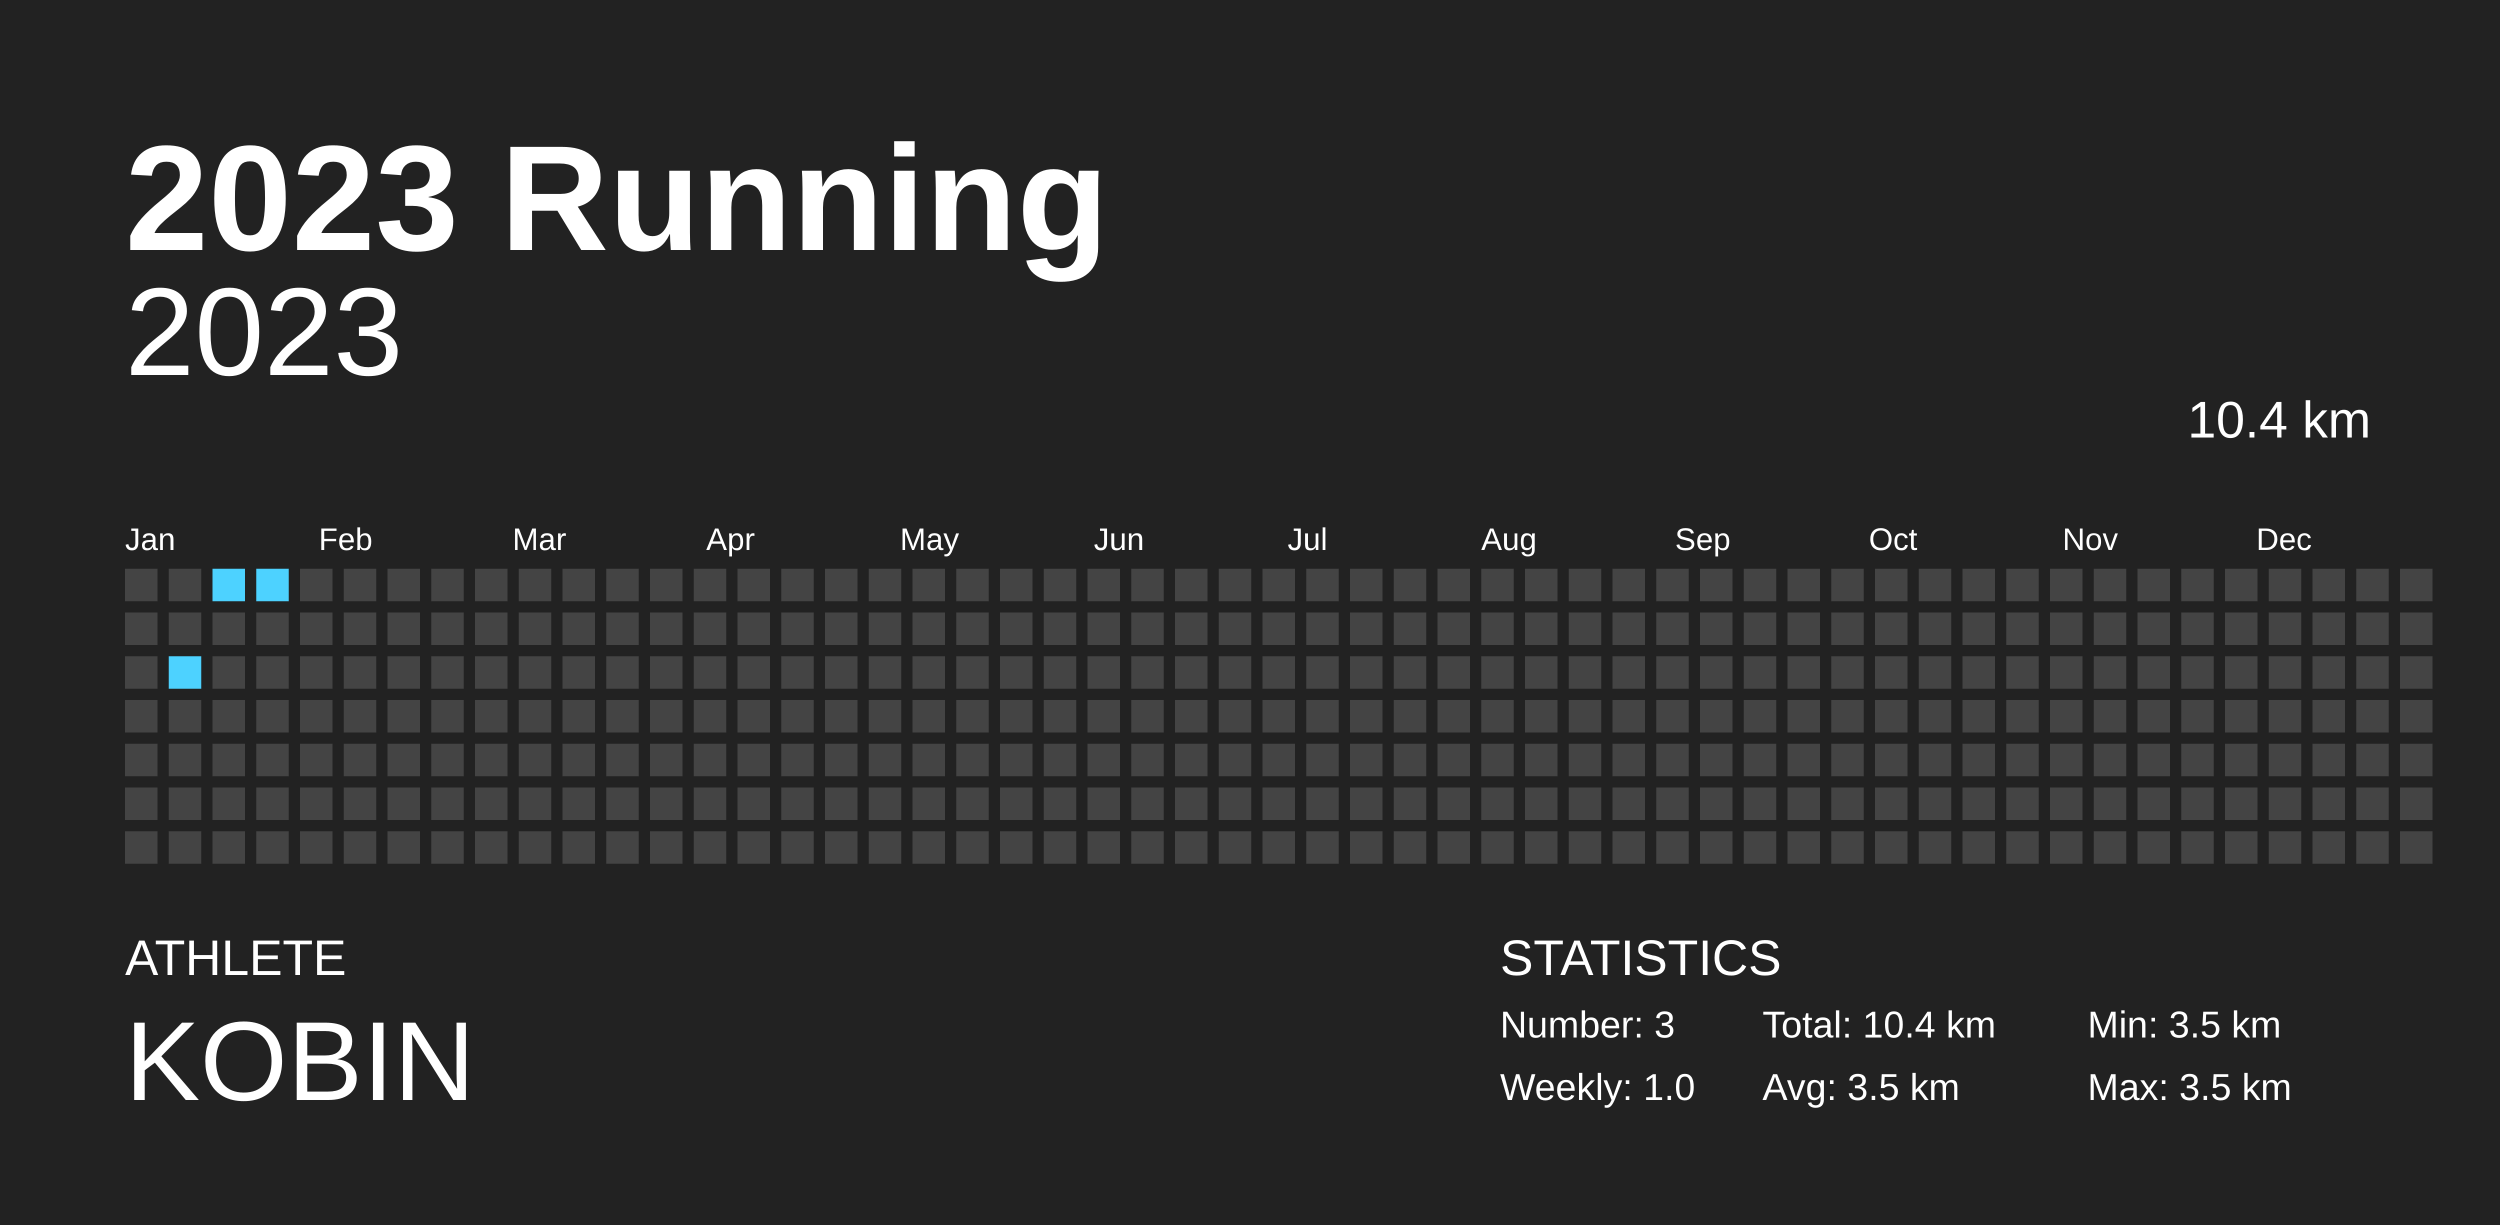
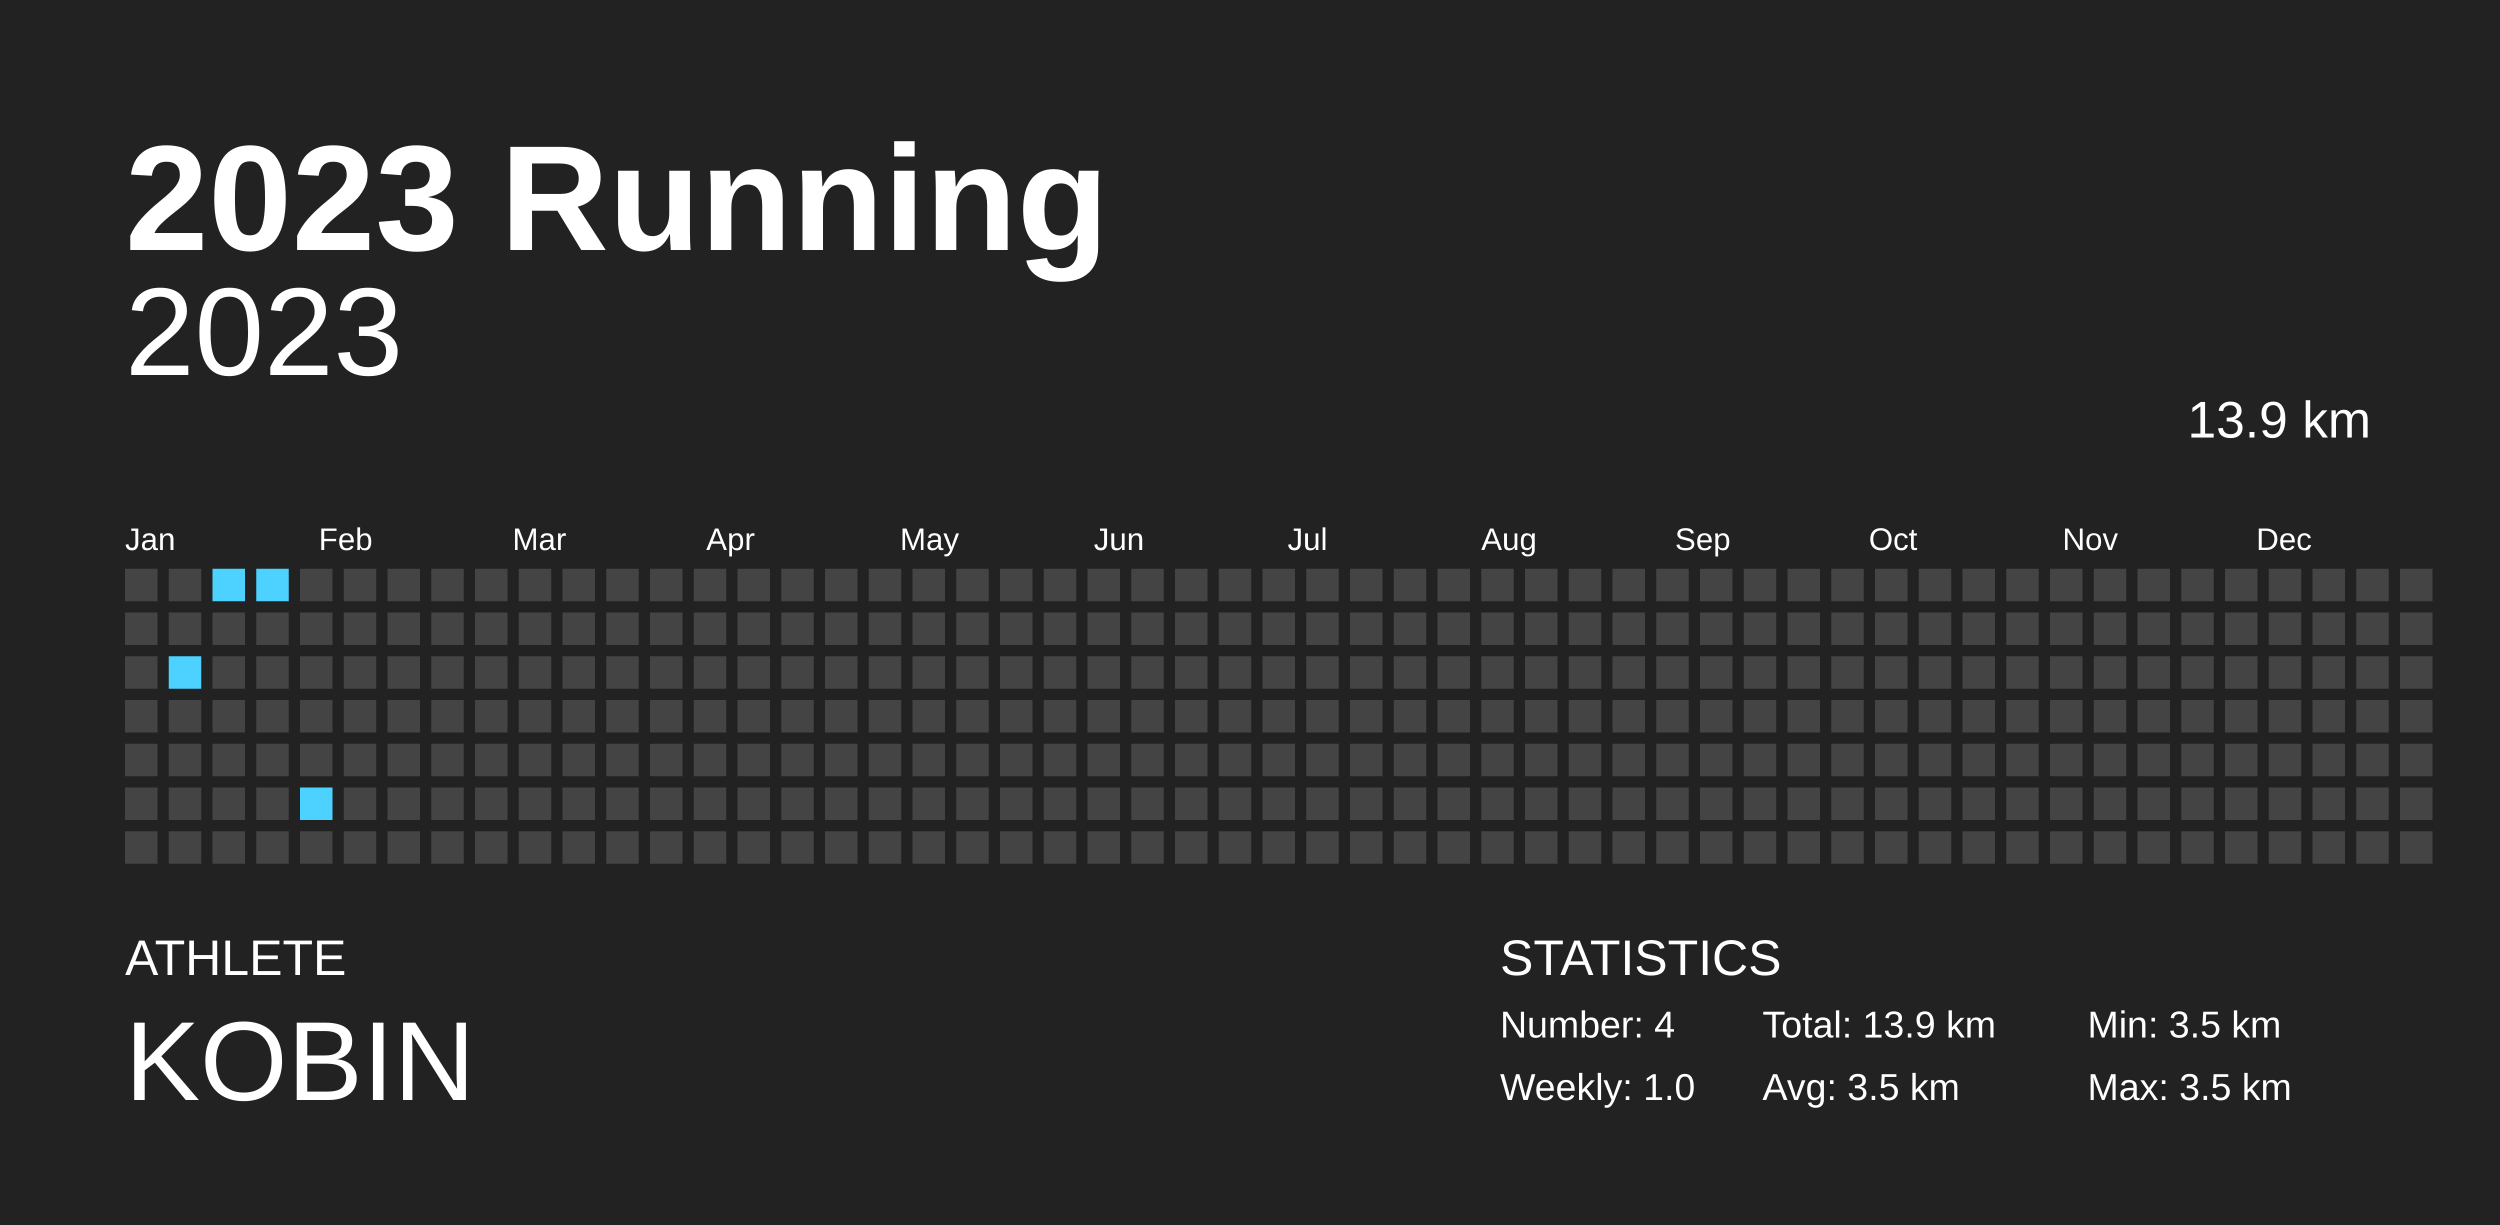
<svg xmlns="http://www.w3.org/2000/svg" baseProfile="full" height="98mm" version="1.1" viewBox="0,0,200,98" width="200mm">
  <defs />
  <rect fill="#222222" height="98" width="200" x="0" y="0" />
  <text fill="#FFFFFF" style="font-size:12px; font-family:Arial; font-weight:bold;" x="10" y="20">2023 Running</text>
  <text fill="#FFFFFF" style="font-size:4px; font-family:Arial" x="10" y="78">ATHLETE</text>
  <text fill="#FFFFFF" style="font-size:9px; font-family:Arial" x="10" y="88">KOBIN</text>
  <text fill="#FFFFFF" style="font-size:4px; font-family:Arial" x="120" y="78">STATISTICS</text>
-   <text fill="#FFFFFF" style="font-size:3px; font-family:Arial" x="120" y="83">Number: 3</text>
+   <text fill="#FFFFFF" style="font-size:3px; font-family:Arial" x="120" y="83">Number: 4</text>
  <text fill="#FFFFFF" style="font-size:3px; font-family:Arial" x="120" y="88">Weekly: 1.0</text>
-   <text fill="#FFFFFF" style="font-size:3px; font-family:Arial" x="141" y="83">Total: 10.4 km</text>
+   <text fill="#FFFFFF" style="font-size:3px; font-family:Arial" x="141" y="83">Total: 13.9 km</text>
  <text fill="#FFFFFF" style="font-size:3px; font-family:Arial" x="141" y="88">Avg: 3.5 km</text>
  <text fill="#FFFFFF" style="font-size:3px; font-family:Arial" x="167" y="83">Min: 3.5 km</text>
  <text fill="#FFFFFF" style="font-size:3px; font-family:Arial" x="167" y="88">Max: 3.5 km</text>
  <text alignment-baseline="hanging" fill="#FFFFFF" style="font-size:10.0px; font-family:Arial;" x="10" y="30">2023</text>
-   <text alignment-baseline="hanging" fill="#FFFFFF" style="font-size:4.125px; font-family:Arial;" x="175" y="35">10.4 km</text>
+   <text alignment-baseline="hanging" fill="#FFFFFF" style="font-size:4.125px; font-family:Arial;" x="175" y="35">13.9 km</text>
  <text fill="#FFFFFF" style="font-size:2.5px; font-family:Arial" x="10.0" y="44">Jan</text>
  <text fill="#FFFFFF" style="font-size:2.5px; font-family:Arial" x="25.5" y="44">Feb</text>
  <text fill="#FFFFFF" style="font-size:2.5px; font-family:Arial" x="41.0" y="44">Mar</text>
  <text fill="#FFFFFF" style="font-size:2.5px; font-family:Arial" x="56.5" y="44">Apr</text>
  <text fill="#FFFFFF" style="font-size:2.5px; font-family:Arial" x="72.0" y="44">May</text>
  <text fill="#FFFFFF" style="font-size:2.5px; font-family:Arial" x="87.5" y="44">Jun</text>
  <text fill="#FFFFFF" style="font-size:2.5px; font-family:Arial" x="103.0" y="44">Jul</text>
  <text fill="#FFFFFF" style="font-size:2.5px; font-family:Arial" x="118.5" y="44">Aug</text>
  <text fill="#FFFFFF" style="font-size:2.5px; font-family:Arial" x="134.0" y="44">Sep</text>
  <text fill="#FFFFFF" style="font-size:2.5px; font-family:Arial" x="149.5" y="44">Oct</text>
  <text fill="#FFFFFF" style="font-size:2.5px; font-family:Arial" x="165.0" y="44">Nov</text>
  <text fill="#FFFFFF" style="font-size:2.5px; font-family:Arial" x="180.5" y="44">Dec</text>
  <rect fill="#444444" height="2.6" width="2.6" x="10.0" y="45.5" />
  <rect fill="#444444" height="2.6" width="2.6" x="10.0" y="49.0" />
  <rect fill="#444444" height="2.6" width="2.6" x="10.0" y="52.5" />
  <rect fill="#444444" height="2.6" width="2.6" x="10.0" y="56.0" />
  <rect fill="#444444" height="2.6" width="2.6" x="10.0" y="59.5" />
  <rect fill="#444444" height="2.6" width="2.6" x="10.0" y="63.0" />
  <rect fill="#444444" height="2.6" width="2.6" x="10.0" y="66.5" />
  <rect fill="#444444" height="2.6" width="2.6" x="13.5" y="45.5" />
  <rect fill="#444444" height="2.6" width="2.6" x="13.5" y="49.0" />
  <rect fill="#4dd2ff" height="2.6" width="2.6" x="13.5" y="52.5" />
  <rect fill="#444444" height="2.6" width="2.6" x="13.5" y="56.0" />
  <rect fill="#444444" height="2.6" width="2.6" x="13.5" y="59.5" />
  <rect fill="#444444" height="2.6" width="2.6" x="13.5" y="63.0" />
  <rect fill="#444444" height="2.6" width="2.6" x="13.5" y="66.5" />
  <rect fill="#4dd2ff" height="2.6" width="2.6" x="17.0" y="45.5" />
  <rect fill="#444444" height="2.6" width="2.6" x="17.0" y="49.0" />
  <rect fill="#444444" height="2.6" width="2.6" x="17.0" y="52.5" />
  <rect fill="#444444" height="2.6" width="2.6" x="17.0" y="56.0" />
  <rect fill="#444444" height="2.6" width="2.6" x="17.0" y="59.5" />
  <rect fill="#444444" height="2.6" width="2.6" x="17.0" y="63.0" />
  <rect fill="#444444" height="2.6" width="2.6" x="17.0" y="66.5" />
  <rect fill="#4dd2ff" height="2.6" width="2.6" x="20.5" y="45.5" />
  <rect fill="#444444" height="2.6" width="2.6" x="20.5" y="49.0" />
  <rect fill="#444444" height="2.6" width="2.6" x="20.5" y="52.5" />
  <rect fill="#444444" height="2.6" width="2.6" x="20.5" y="56.0" />
  <rect fill="#444444" height="2.6" width="2.6" x="20.5" y="59.5" />
  <rect fill="#444444" height="2.6" width="2.6" x="20.5" y="63.0" />
  <rect fill="#444444" height="2.6" width="2.6" x="20.5" y="66.5" />
  <rect fill="#444444" height="2.6" width="2.6" x="24.0" y="45.5" />
  <rect fill="#444444" height="2.6" width="2.6" x="24.0" y="49.0" />
  <rect fill="#444444" height="2.6" width="2.6" x="24.0" y="52.5" />
  <rect fill="#444444" height="2.6" width="2.6" x="24.0" y="56.0" />
  <rect fill="#444444" height="2.6" width="2.6" x="24.0" y="59.5" />
-   <rect fill="#444444" height="2.6" width="2.6" x="24.0" y="63.0" />
+   <rect fill="#4dd2ff" height="2.6" width="2.6" x="24.0" y="63.0" />
  <rect fill="#444444" height="2.6" width="2.6" x="24.0" y="66.5" />
  <rect fill="#444444" height="2.6" width="2.6" x="27.5" y="45.5" />
  <rect fill="#444444" height="2.6" width="2.6" x="27.5" y="49.0" />
  <rect fill="#444444" height="2.6" width="2.6" x="27.5" y="52.5" />
  <rect fill="#444444" height="2.6" width="2.6" x="27.5" y="56.0" />
  <rect fill="#444444" height="2.6" width="2.6" x="27.5" y="59.5" />
  <rect fill="#444444" height="2.6" width="2.6" x="27.5" y="63.0" />
  <rect fill="#444444" height="2.6" width="2.6" x="27.5" y="66.5" />
  <rect fill="#444444" height="2.6" width="2.6" x="31.0" y="45.5" />
  <rect fill="#444444" height="2.6" width="2.6" x="31.0" y="49.0" />
  <rect fill="#444444" height="2.6" width="2.6" x="31.0" y="52.5" />
  <rect fill="#444444" height="2.6" width="2.6" x="31.0" y="56.0" />
  <rect fill="#444444" height="2.6" width="2.6" x="31.0" y="59.5" />
  <rect fill="#444444" height="2.6" width="2.6" x="31.0" y="63.0" />
  <rect fill="#444444" height="2.6" width="2.6" x="31.0" y="66.5" />
  <rect fill="#444444" height="2.6" width="2.6" x="34.5" y="45.5" />
  <rect fill="#444444" height="2.6" width="2.6" x="34.5" y="49.0" />
  <rect fill="#444444" height="2.6" width="2.6" x="34.5" y="52.5" />
  <rect fill="#444444" height="2.6" width="2.6" x="34.5" y="56.0" />
  <rect fill="#444444" height="2.6" width="2.6" x="34.5" y="59.5" />
  <rect fill="#444444" height="2.6" width="2.6" x="34.5" y="63.0" />
  <rect fill="#444444" height="2.6" width="2.6" x="34.5" y="66.5" />
  <rect fill="#444444" height="2.6" width="2.6" x="38.0" y="45.5" />
  <rect fill="#444444" height="2.6" width="2.6" x="38.0" y="49.0" />
  <rect fill="#444444" height="2.6" width="2.6" x="38.0" y="52.5" />
  <rect fill="#444444" height="2.6" width="2.6" x="38.0" y="56.0" />
  <rect fill="#444444" height="2.6" width="2.6" x="38.0" y="59.5" />
  <rect fill="#444444" height="2.6" width="2.6" x="38.0" y="63.0" />
  <rect fill="#444444" height="2.6" width="2.6" x="38.0" y="66.5" />
  <rect fill="#444444" height="2.6" width="2.6" x="41.5" y="45.5" />
  <rect fill="#444444" height="2.6" width="2.6" x="41.5" y="49.0" />
  <rect fill="#444444" height="2.6" width="2.6" x="41.5" y="52.5" />
  <rect fill="#444444" height="2.6" width="2.6" x="41.5" y="56.0" />
  <rect fill="#444444" height="2.6" width="2.6" x="41.5" y="59.5" />
  <rect fill="#444444" height="2.6" width="2.6" x="41.5" y="63.0" />
  <rect fill="#444444" height="2.6" width="2.6" x="41.5" y="66.5" />
  <rect fill="#444444" height="2.6" width="2.6" x="45.0" y="45.5" />
  <rect fill="#444444" height="2.6" width="2.6" x="45.0" y="49.0" />
  <rect fill="#444444" height="2.6" width="2.6" x="45.0" y="52.5" />
  <rect fill="#444444" height="2.6" width="2.6" x="45.0" y="56.0" />
  <rect fill="#444444" height="2.6" width="2.6" x="45.0" y="59.5" />
  <rect fill="#444444" height="2.6" width="2.6" x="45.0" y="63.0" />
  <rect fill="#444444" height="2.6" width="2.6" x="45.0" y="66.5" />
  <rect fill="#444444" height="2.6" width="2.6" x="48.5" y="45.5" />
  <rect fill="#444444" height="2.6" width="2.6" x="48.5" y="49.0" />
  <rect fill="#444444" height="2.6" width="2.6" x="48.5" y="52.5" />
  <rect fill="#444444" height="2.6" width="2.6" x="48.5" y="56.0" />
  <rect fill="#444444" height="2.6" width="2.6" x="48.5" y="59.5" />
  <rect fill="#444444" height="2.6" width="2.6" x="48.5" y="63.0" />
  <rect fill="#444444" height="2.6" width="2.6" x="48.5" y="66.5" />
  <rect fill="#444444" height="2.6" width="2.6" x="52.0" y="45.5" />
  <rect fill="#444444" height="2.6" width="2.6" x="52.0" y="49.0" />
  <rect fill="#444444" height="2.6" width="2.6" x="52.0" y="52.5" />
  <rect fill="#444444" height="2.6" width="2.6" x="52.0" y="56.0" />
  <rect fill="#444444" height="2.6" width="2.6" x="52.0" y="59.5" />
  <rect fill="#444444" height="2.6" width="2.6" x="52.0" y="63.0" />
  <rect fill="#444444" height="2.6" width="2.6" x="52.0" y="66.5" />
  <rect fill="#444444" height="2.6" width="2.6" x="55.5" y="45.5" />
  <rect fill="#444444" height="2.6" width="2.6" x="55.5" y="49.0" />
  <rect fill="#444444" height="2.6" width="2.6" x="55.5" y="52.5" />
  <rect fill="#444444" height="2.6" width="2.6" x="55.5" y="56.0" />
  <rect fill="#444444" height="2.6" width="2.6" x="55.5" y="59.5" />
  <rect fill="#444444" height="2.6" width="2.6" x="55.5" y="63.0" />
  <rect fill="#444444" height="2.6" width="2.6" x="55.5" y="66.5" />
  <rect fill="#444444" height="2.6" width="2.6" x="59.0" y="45.5" />
  <rect fill="#444444" height="2.6" width="2.6" x="59.0" y="49.0" />
  <rect fill="#444444" height="2.6" width="2.6" x="59.0" y="52.5" />
  <rect fill="#444444" height="2.6" width="2.6" x="59.0" y="56.0" />
  <rect fill="#444444" height="2.6" width="2.6" x="59.0" y="59.5" />
  <rect fill="#444444" height="2.6" width="2.6" x="59.0" y="63.0" />
  <rect fill="#444444" height="2.6" width="2.6" x="59.0" y="66.5" />
  <rect fill="#444444" height="2.6" width="2.6" x="62.5" y="45.5" />
  <rect fill="#444444" height="2.6" width="2.6" x="62.5" y="49.0" />
  <rect fill="#444444" height="2.6" width="2.6" x="62.5" y="52.5" />
  <rect fill="#444444" height="2.6" width="2.6" x="62.5" y="56.0" />
  <rect fill="#444444" height="2.6" width="2.6" x="62.5" y="59.5" />
  <rect fill="#444444" height="2.6" width="2.6" x="62.5" y="63.0" />
  <rect fill="#444444" height="2.6" width="2.6" x="62.5" y="66.5" />
  <rect fill="#444444" height="2.6" width="2.6" x="66.0" y="45.5" />
  <rect fill="#444444" height="2.6" width="2.6" x="66.0" y="49.0" />
  <rect fill="#444444" height="2.6" width="2.6" x="66.0" y="52.5" />
  <rect fill="#444444" height="2.6" width="2.6" x="66.0" y="56.0" />
  <rect fill="#444444" height="2.6" width="2.6" x="66.0" y="59.5" />
  <rect fill="#444444" height="2.6" width="2.6" x="66.0" y="63.0" />
  <rect fill="#444444" height="2.6" width="2.6" x="66.0" y="66.5" />
  <rect fill="#444444" height="2.6" width="2.6" x="69.5" y="45.5" />
  <rect fill="#444444" height="2.6" width="2.6" x="69.5" y="49.0" />
  <rect fill="#444444" height="2.6" width="2.6" x="69.5" y="52.5" />
  <rect fill="#444444" height="2.6" width="2.6" x="69.5" y="56.0" />
  <rect fill="#444444" height="2.6" width="2.6" x="69.5" y="59.5" />
  <rect fill="#444444" height="2.6" width="2.6" x="69.5" y="63.0" />
  <rect fill="#444444" height="2.6" width="2.6" x="69.5" y="66.5" />
  <rect fill="#444444" height="2.6" width="2.6" x="73.0" y="45.5" />
  <rect fill="#444444" height="2.6" width="2.6" x="73.0" y="49.0" />
  <rect fill="#444444" height="2.6" width="2.6" x="73.0" y="52.5" />
  <rect fill="#444444" height="2.6" width="2.6" x="73.0" y="56.0" />
  <rect fill="#444444" height="2.6" width="2.6" x="73.0" y="59.5" />
  <rect fill="#444444" height="2.6" width="2.6" x="73.0" y="63.0" />
  <rect fill="#444444" height="2.6" width="2.6" x="73.0" y="66.5" />
  <rect fill="#444444" height="2.6" width="2.6" x="76.5" y="45.5" />
  <rect fill="#444444" height="2.6" width="2.6" x="76.5" y="49.0" />
  <rect fill="#444444" height="2.6" width="2.6" x="76.5" y="52.5" />
  <rect fill="#444444" height="2.6" width="2.6" x="76.5" y="56.0" />
  <rect fill="#444444" height="2.6" width="2.6" x="76.5" y="59.5" />
  <rect fill="#444444" height="2.6" width="2.6" x="76.5" y="63.0" />
  <rect fill="#444444" height="2.6" width="2.6" x="76.5" y="66.5" />
  <rect fill="#444444" height="2.6" width="2.6" x="80.0" y="45.5" />
  <rect fill="#444444" height="2.6" width="2.6" x="80.0" y="49.0" />
  <rect fill="#444444" height="2.6" width="2.6" x="80.0" y="52.5" />
  <rect fill="#444444" height="2.6" width="2.6" x="80.0" y="56.0" />
  <rect fill="#444444" height="2.6" width="2.6" x="80.0" y="59.5" />
  <rect fill="#444444" height="2.6" width="2.6" x="80.0" y="63.0" />
  <rect fill="#444444" height="2.6" width="2.6" x="80.0" y="66.5" />
  <rect fill="#444444" height="2.6" width="2.6" x="83.5" y="45.5" />
  <rect fill="#444444" height="2.6" width="2.6" x="83.5" y="49.0" />
  <rect fill="#444444" height="2.6" width="2.6" x="83.5" y="52.5" />
  <rect fill="#444444" height="2.6" width="2.6" x="83.5" y="56.0" />
  <rect fill="#444444" height="2.6" width="2.6" x="83.5" y="59.5" />
  <rect fill="#444444" height="2.6" width="2.6" x="83.5" y="63.0" />
  <rect fill="#444444" height="2.6" width="2.6" x="83.5" y="66.5" />
  <rect fill="#444444" height="2.6" width="2.6" x="87.0" y="45.5" />
  <rect fill="#444444" height="2.6" width="2.6" x="87.0" y="49.0" />
  <rect fill="#444444" height="2.6" width="2.6" x="87.0" y="52.5" />
  <rect fill="#444444" height="2.6" width="2.6" x="87.0" y="56.0" />
  <rect fill="#444444" height="2.6" width="2.6" x="87.0" y="59.5" />
  <rect fill="#444444" height="2.6" width="2.6" x="87.0" y="63.0" />
  <rect fill="#444444" height="2.6" width="2.6" x="87.0" y="66.5" />
  <rect fill="#444444" height="2.6" width="2.6" x="90.5" y="45.5" />
  <rect fill="#444444" height="2.6" width="2.6" x="90.5" y="49.0" />
  <rect fill="#444444" height="2.6" width="2.6" x="90.5" y="52.5" />
  <rect fill="#444444" height="2.6" width="2.6" x="90.5" y="56.0" />
  <rect fill="#444444" height="2.6" width="2.6" x="90.5" y="59.5" />
  <rect fill="#444444" height="2.6" width="2.6" x="90.5" y="63.0" />
  <rect fill="#444444" height="2.6" width="2.6" x="90.5" y="66.5" />
  <rect fill="#444444" height="2.6" width="2.6" x="94.0" y="45.5" />
  <rect fill="#444444" height="2.6" width="2.6" x="94.0" y="49.0" />
  <rect fill="#444444" height="2.6" width="2.6" x="94.0" y="52.5" />
  <rect fill="#444444" height="2.6" width="2.6" x="94.0" y="56.0" />
  <rect fill="#444444" height="2.6" width="2.6" x="94.0" y="59.5" />
  <rect fill="#444444" height="2.6" width="2.6" x="94.0" y="63.0" />
  <rect fill="#444444" height="2.6" width="2.6" x="94.0" y="66.5" />
  <rect fill="#444444" height="2.6" width="2.6" x="97.5" y="45.5" />
  <rect fill="#444444" height="2.6" width="2.6" x="97.5" y="49.0" />
  <rect fill="#444444" height="2.6" width="2.6" x="97.5" y="52.5" />
  <rect fill="#444444" height="2.6" width="2.6" x="97.5" y="56.0" />
  <rect fill="#444444" height="2.6" width="2.6" x="97.5" y="59.5" />
  <rect fill="#444444" height="2.6" width="2.6" x="97.5" y="63.0" />
  <rect fill="#444444" height="2.6" width="2.6" x="97.5" y="66.5" />
  <rect fill="#444444" height="2.6" width="2.6" x="101.0" y="45.5" />
  <rect fill="#444444" height="2.6" width="2.6" x="101.0" y="49.0" />
  <rect fill="#444444" height="2.6" width="2.6" x="101.0" y="52.5" />
  <rect fill="#444444" height="2.6" width="2.6" x="101.0" y="56.0" />
  <rect fill="#444444" height="2.6" width="2.6" x="101.0" y="59.5" />
  <rect fill="#444444" height="2.6" width="2.6" x="101.0" y="63.0" />
  <rect fill="#444444" height="2.6" width="2.6" x="101.0" y="66.5" />
  <rect fill="#444444" height="2.6" width="2.6" x="104.5" y="45.5" />
  <rect fill="#444444" height="2.6" width="2.6" x="104.5" y="49.0" />
  <rect fill="#444444" height="2.6" width="2.6" x="104.5" y="52.5" />
  <rect fill="#444444" height="2.6" width="2.6" x="104.5" y="56.0" />
  <rect fill="#444444" height="2.6" width="2.6" x="104.5" y="59.5" />
  <rect fill="#444444" height="2.6" width="2.6" x="104.5" y="63.0" />
  <rect fill="#444444" height="2.6" width="2.6" x="104.5" y="66.5" />
  <rect fill="#444444" height="2.6" width="2.6" x="108.0" y="45.5" />
  <rect fill="#444444" height="2.6" width="2.6" x="108.0" y="49.0" />
  <rect fill="#444444" height="2.6" width="2.6" x="108.0" y="52.5" />
  <rect fill="#444444" height="2.6" width="2.6" x="108.0" y="56.0" />
  <rect fill="#444444" height="2.6" width="2.6" x="108.0" y="59.5" />
  <rect fill="#444444" height="2.6" width="2.6" x="108.0" y="63.0" />
  <rect fill="#444444" height="2.6" width="2.6" x="108.0" y="66.5" />
  <rect fill="#444444" height="2.6" width="2.6" x="111.5" y="45.5" />
  <rect fill="#444444" height="2.6" width="2.6" x="111.5" y="49.0" />
  <rect fill="#444444" height="2.6" width="2.6" x="111.5" y="52.5" />
  <rect fill="#444444" height="2.6" width="2.6" x="111.5" y="56.0" />
  <rect fill="#444444" height="2.6" width="2.6" x="111.5" y="59.5" />
  <rect fill="#444444" height="2.6" width="2.6" x="111.5" y="63.0" />
  <rect fill="#444444" height="2.6" width="2.6" x="111.5" y="66.5" />
  <rect fill="#444444" height="2.6" width="2.6" x="115.0" y="45.5" />
  <rect fill="#444444" height="2.6" width="2.6" x="115.0" y="49.0" />
  <rect fill="#444444" height="2.6" width="2.6" x="115.0" y="52.5" />
  <rect fill="#444444" height="2.6" width="2.6" x="115.0" y="56.0" />
  <rect fill="#444444" height="2.6" width="2.6" x="115.0" y="59.5" />
  <rect fill="#444444" height="2.6" width="2.6" x="115.0" y="63.0" />
  <rect fill="#444444" height="2.6" width="2.6" x="115.0" y="66.5" />
  <rect fill="#444444" height="2.6" width="2.6" x="118.5" y="45.5" />
  <rect fill="#444444" height="2.6" width="2.6" x="118.5" y="49.0" />
  <rect fill="#444444" height="2.6" width="2.6" x="118.5" y="52.5" />
  <rect fill="#444444" height="2.6" width="2.6" x="118.5" y="56.0" />
  <rect fill="#444444" height="2.6" width="2.6" x="118.5" y="59.5" />
  <rect fill="#444444" height="2.6" width="2.6" x="118.5" y="63.0" />
  <rect fill="#444444" height="2.6" width="2.6" x="118.5" y="66.5" />
  <rect fill="#444444" height="2.6" width="2.6" x="122.0" y="45.5" />
  <rect fill="#444444" height="2.6" width="2.6" x="122.0" y="49.0" />
  <rect fill="#444444" height="2.6" width="2.6" x="122.0" y="52.5" />
  <rect fill="#444444" height="2.6" width="2.6" x="122.0" y="56.0" />
  <rect fill="#444444" height="2.6" width="2.6" x="122.0" y="59.5" />
  <rect fill="#444444" height="2.6" width="2.6" x="122.0" y="63.0" />
  <rect fill="#444444" height="2.6" width="2.6" x="122.0" y="66.5" />
  <rect fill="#444444" height="2.6" width="2.6" x="125.5" y="45.5" />
  <rect fill="#444444" height="2.6" width="2.6" x="125.5" y="49.0" />
  <rect fill="#444444" height="2.6" width="2.6" x="125.5" y="52.5" />
  <rect fill="#444444" height="2.6" width="2.6" x="125.5" y="56.0" />
  <rect fill="#444444" height="2.6" width="2.6" x="125.5" y="59.5" />
  <rect fill="#444444" height="2.6" width="2.6" x="125.5" y="63.0" />
  <rect fill="#444444" height="2.6" width="2.6" x="125.5" y="66.5" />
  <rect fill="#444444" height="2.6" width="2.6" x="129.0" y="45.5" />
  <rect fill="#444444" height="2.6" width="2.6" x="129.0" y="49.0" />
  <rect fill="#444444" height="2.6" width="2.6" x="129.0" y="52.5" />
  <rect fill="#444444" height="2.6" width="2.6" x="129.0" y="56.0" />
  <rect fill="#444444" height="2.6" width="2.6" x="129.0" y="59.5" />
  <rect fill="#444444" height="2.6" width="2.6" x="129.0" y="63.0" />
  <rect fill="#444444" height="2.6" width="2.6" x="129.0" y="66.5" />
  <rect fill="#444444" height="2.6" width="2.6" x="132.5" y="45.5" />
  <rect fill="#444444" height="2.6" width="2.6" x="132.5" y="49.0" />
  <rect fill="#444444" height="2.6" width="2.6" x="132.5" y="52.5" />
  <rect fill="#444444" height="2.6" width="2.6" x="132.5" y="56.0" />
  <rect fill="#444444" height="2.6" width="2.6" x="132.5" y="59.5" />
  <rect fill="#444444" height="2.6" width="2.6" x="132.5" y="63.0" />
  <rect fill="#444444" height="2.6" width="2.6" x="132.5" y="66.5" />
  <rect fill="#444444" height="2.6" width="2.6" x="136.0" y="45.5" />
  <rect fill="#444444" height="2.6" width="2.6" x="136.0" y="49.0" />
  <rect fill="#444444" height="2.6" width="2.6" x="136.0" y="52.5" />
  <rect fill="#444444" height="2.6" width="2.6" x="136.0" y="56.0" />
  <rect fill="#444444" height="2.6" width="2.6" x="136.0" y="59.5" />
  <rect fill="#444444" height="2.6" width="2.6" x="136.0" y="63.0" />
  <rect fill="#444444" height="2.6" width="2.6" x="136.0" y="66.5" />
  <rect fill="#444444" height="2.6" width="2.6" x="139.5" y="45.5" />
  <rect fill="#444444" height="2.6" width="2.6" x="139.5" y="49.0" />
  <rect fill="#444444" height="2.6" width="2.6" x="139.5" y="52.5" />
  <rect fill="#444444" height="2.6" width="2.6" x="139.5" y="56.0" />
  <rect fill="#444444" height="2.6" width="2.6" x="139.5" y="59.5" />
  <rect fill="#444444" height="2.6" width="2.6" x="139.5" y="63.0" />
  <rect fill="#444444" height="2.6" width="2.6" x="139.5" y="66.5" />
  <rect fill="#444444" height="2.6" width="2.6" x="143.0" y="45.5" />
  <rect fill="#444444" height="2.6" width="2.6" x="143.0" y="49.0" />
  <rect fill="#444444" height="2.6" width="2.6" x="143.0" y="52.5" />
  <rect fill="#444444" height="2.6" width="2.6" x="143.0" y="56.0" />
  <rect fill="#444444" height="2.6" width="2.6" x="143.0" y="59.5" />
  <rect fill="#444444" height="2.6" width="2.6" x="143.0" y="63.0" />
  <rect fill="#444444" height="2.6" width="2.6" x="143.0" y="66.5" />
  <rect fill="#444444" height="2.6" width="2.6" x="146.5" y="45.5" />
  <rect fill="#444444" height="2.6" width="2.6" x="146.5" y="49.0" />
  <rect fill="#444444" height="2.6" width="2.6" x="146.5" y="52.5" />
  <rect fill="#444444" height="2.6" width="2.6" x="146.5" y="56.0" />
  <rect fill="#444444" height="2.6" width="2.6" x="146.5" y="59.5" />
  <rect fill="#444444" height="2.6" width="2.6" x="146.5" y="63.0" />
  <rect fill="#444444" height="2.6" width="2.6" x="146.5" y="66.5" />
  <rect fill="#444444" height="2.6" width="2.6" x="150.0" y="45.5" />
  <rect fill="#444444" height="2.6" width="2.6" x="150.0" y="49.0" />
  <rect fill="#444444" height="2.6" width="2.6" x="150.0" y="52.5" />
  <rect fill="#444444" height="2.6" width="2.6" x="150.0" y="56.0" />
  <rect fill="#444444" height="2.6" width="2.6" x="150.0" y="59.5" />
  <rect fill="#444444" height="2.6" width="2.6" x="150.0" y="63.0" />
  <rect fill="#444444" height="2.6" width="2.6" x="150.0" y="66.5" />
  <rect fill="#444444" height="2.6" width="2.6" x="153.5" y="45.5" />
  <rect fill="#444444" height="2.6" width="2.6" x="153.5" y="49.0" />
  <rect fill="#444444" height="2.6" width="2.6" x="153.5" y="52.5" />
  <rect fill="#444444" height="2.6" width="2.6" x="153.5" y="56.0" />
  <rect fill="#444444" height="2.6" width="2.6" x="153.5" y="59.5" />
  <rect fill="#444444" height="2.6" width="2.6" x="153.5" y="63.0" />
  <rect fill="#444444" height="2.6" width="2.6" x="153.5" y="66.5" />
  <rect fill="#444444" height="2.6" width="2.6" x="157.0" y="45.5" />
  <rect fill="#444444" height="2.6" width="2.6" x="157.0" y="49.0" />
  <rect fill="#444444" height="2.6" width="2.6" x="157.0" y="52.5" />
  <rect fill="#444444" height="2.6" width="2.6" x="157.0" y="56.0" />
  <rect fill="#444444" height="2.6" width="2.6" x="157.0" y="59.5" />
  <rect fill="#444444" height="2.6" width="2.6" x="157.0" y="63.0" />
  <rect fill="#444444" height="2.6" width="2.6" x="157.0" y="66.5" />
  <rect fill="#444444" height="2.6" width="2.6" x="160.5" y="45.5" />
  <rect fill="#444444" height="2.6" width="2.6" x="160.5" y="49.0" />
  <rect fill="#444444" height="2.6" width="2.6" x="160.5" y="52.5" />
  <rect fill="#444444" height="2.6" width="2.6" x="160.5" y="56.0" />
  <rect fill="#444444" height="2.6" width="2.6" x="160.5" y="59.5" />
  <rect fill="#444444" height="2.6" width="2.6" x="160.5" y="63.0" />
  <rect fill="#444444" height="2.6" width="2.6" x="160.5" y="66.5" />
  <rect fill="#444444" height="2.6" width="2.6" x="164.0" y="45.5" />
  <rect fill="#444444" height="2.6" width="2.6" x="164.0" y="49.0" />
  <rect fill="#444444" height="2.6" width="2.6" x="164.0" y="52.5" />
  <rect fill="#444444" height="2.6" width="2.6" x="164.0" y="56.0" />
  <rect fill="#444444" height="2.6" width="2.6" x="164.0" y="59.5" />
  <rect fill="#444444" height="2.6" width="2.6" x="164.0" y="63.0" />
  <rect fill="#444444" height="2.6" width="2.6" x="164.0" y="66.5" />
  <rect fill="#444444" height="2.6" width="2.6" x="167.5" y="45.5" />
  <rect fill="#444444" height="2.6" width="2.6" x="167.5" y="49.0" />
  <rect fill="#444444" height="2.6" width="2.6" x="167.5" y="52.5" />
  <rect fill="#444444" height="2.6" width="2.6" x="167.5" y="56.0" />
  <rect fill="#444444" height="2.6" width="2.6" x="167.5" y="59.5" />
  <rect fill="#444444" height="2.6" width="2.6" x="167.5" y="63.0" />
  <rect fill="#444444" height="2.6" width="2.6" x="167.5" y="66.5" />
  <rect fill="#444444" height="2.6" width="2.6" x="171.0" y="45.5" />
  <rect fill="#444444" height="2.6" width="2.6" x="171.0" y="49.0" />
  <rect fill="#444444" height="2.6" width="2.6" x="171.0" y="52.5" />
  <rect fill="#444444" height="2.6" width="2.6" x="171.0" y="56.0" />
  <rect fill="#444444" height="2.6" width="2.6" x="171.0" y="59.5" />
  <rect fill="#444444" height="2.6" width="2.6" x="171.0" y="63.0" />
  <rect fill="#444444" height="2.6" width="2.6" x="171.0" y="66.5" />
  <rect fill="#444444" height="2.6" width="2.6" x="174.5" y="45.5" />
  <rect fill="#444444" height="2.6" width="2.6" x="174.5" y="49.0" />
  <rect fill="#444444" height="2.6" width="2.6" x="174.5" y="52.5" />
  <rect fill="#444444" height="2.6" width="2.6" x="174.5" y="56.0" />
  <rect fill="#444444" height="2.6" width="2.6" x="174.5" y="59.5" />
  <rect fill="#444444" height="2.6" width="2.6" x="174.5" y="63.0" />
  <rect fill="#444444" height="2.6" width="2.6" x="174.5" y="66.5" />
  <rect fill="#444444" height="2.6" width="2.6" x="178.0" y="45.5" />
  <rect fill="#444444" height="2.6" width="2.6" x="178.0" y="49.0" />
  <rect fill="#444444" height="2.6" width="2.6" x="178.0" y="52.5" />
  <rect fill="#444444" height="2.6" width="2.6" x="178.0" y="56.0" />
  <rect fill="#444444" height="2.6" width="2.6" x="178.0" y="59.5" />
  <rect fill="#444444" height="2.6" width="2.6" x="178.0" y="63.0" />
  <rect fill="#444444" height="2.6" width="2.6" x="178.0" y="66.5" />
  <rect fill="#444444" height="2.6" width="2.6" x="181.5" y="45.5" />
  <rect fill="#444444" height="2.6" width="2.6" x="181.5" y="49.0" />
  <rect fill="#444444" height="2.6" width="2.6" x="181.5" y="52.5" />
  <rect fill="#444444" height="2.6" width="2.6" x="181.5" y="56.0" />
  <rect fill="#444444" height="2.6" width="2.6" x="181.5" y="59.5" />
  <rect fill="#444444" height="2.6" width="2.6" x="181.5" y="63.0" />
  <rect fill="#444444" height="2.6" width="2.6" x="181.5" y="66.5" />
  <rect fill="#444444" height="2.6" width="2.6" x="185.0" y="45.5" />
  <rect fill="#444444" height="2.6" width="2.6" x="185.0" y="49.0" />
  <rect fill="#444444" height="2.6" width="2.6" x="185.0" y="52.5" />
  <rect fill="#444444" height="2.6" width="2.6" x="185.0" y="56.0" />
  <rect fill="#444444" height="2.6" width="2.6" x="185.0" y="59.5" />
  <rect fill="#444444" height="2.6" width="2.6" x="185.0" y="63.0" />
  <rect fill="#444444" height="2.6" width="2.6" x="185.0" y="66.5" />
  <rect fill="#444444" height="2.6" width="2.6" x="188.5" y="45.5" />
  <rect fill="#444444" height="2.6" width="2.6" x="188.5" y="49.0" />
  <rect fill="#444444" height="2.6" width="2.6" x="188.5" y="52.5" />
  <rect fill="#444444" height="2.6" width="2.6" x="188.5" y="56.0" />
  <rect fill="#444444" height="2.6" width="2.6" x="188.5" y="59.5" />
  <rect fill="#444444" height="2.6" width="2.6" x="188.5" y="63.0" />
  <rect fill="#444444" height="2.6" width="2.6" x="188.5" y="66.5" />
  <rect fill="#444444" height="2.6" width="2.6" x="192.0" y="45.5" />
  <rect fill="#444444" height="2.6" width="2.6" x="192.0" y="49.0" />
  <rect fill="#444444" height="2.6" width="2.6" x="192.0" y="52.5" />
  <rect fill="#444444" height="2.6" width="2.6" x="192.0" y="56.0" />
  <rect fill="#444444" height="2.6" width="2.6" x="192.0" y="59.5" />
  <rect fill="#444444" height="2.6" width="2.6" x="192.0" y="63.0" />
  <rect fill="#444444" height="2.6" width="2.6" x="192.0" y="66.5" />
</svg>
